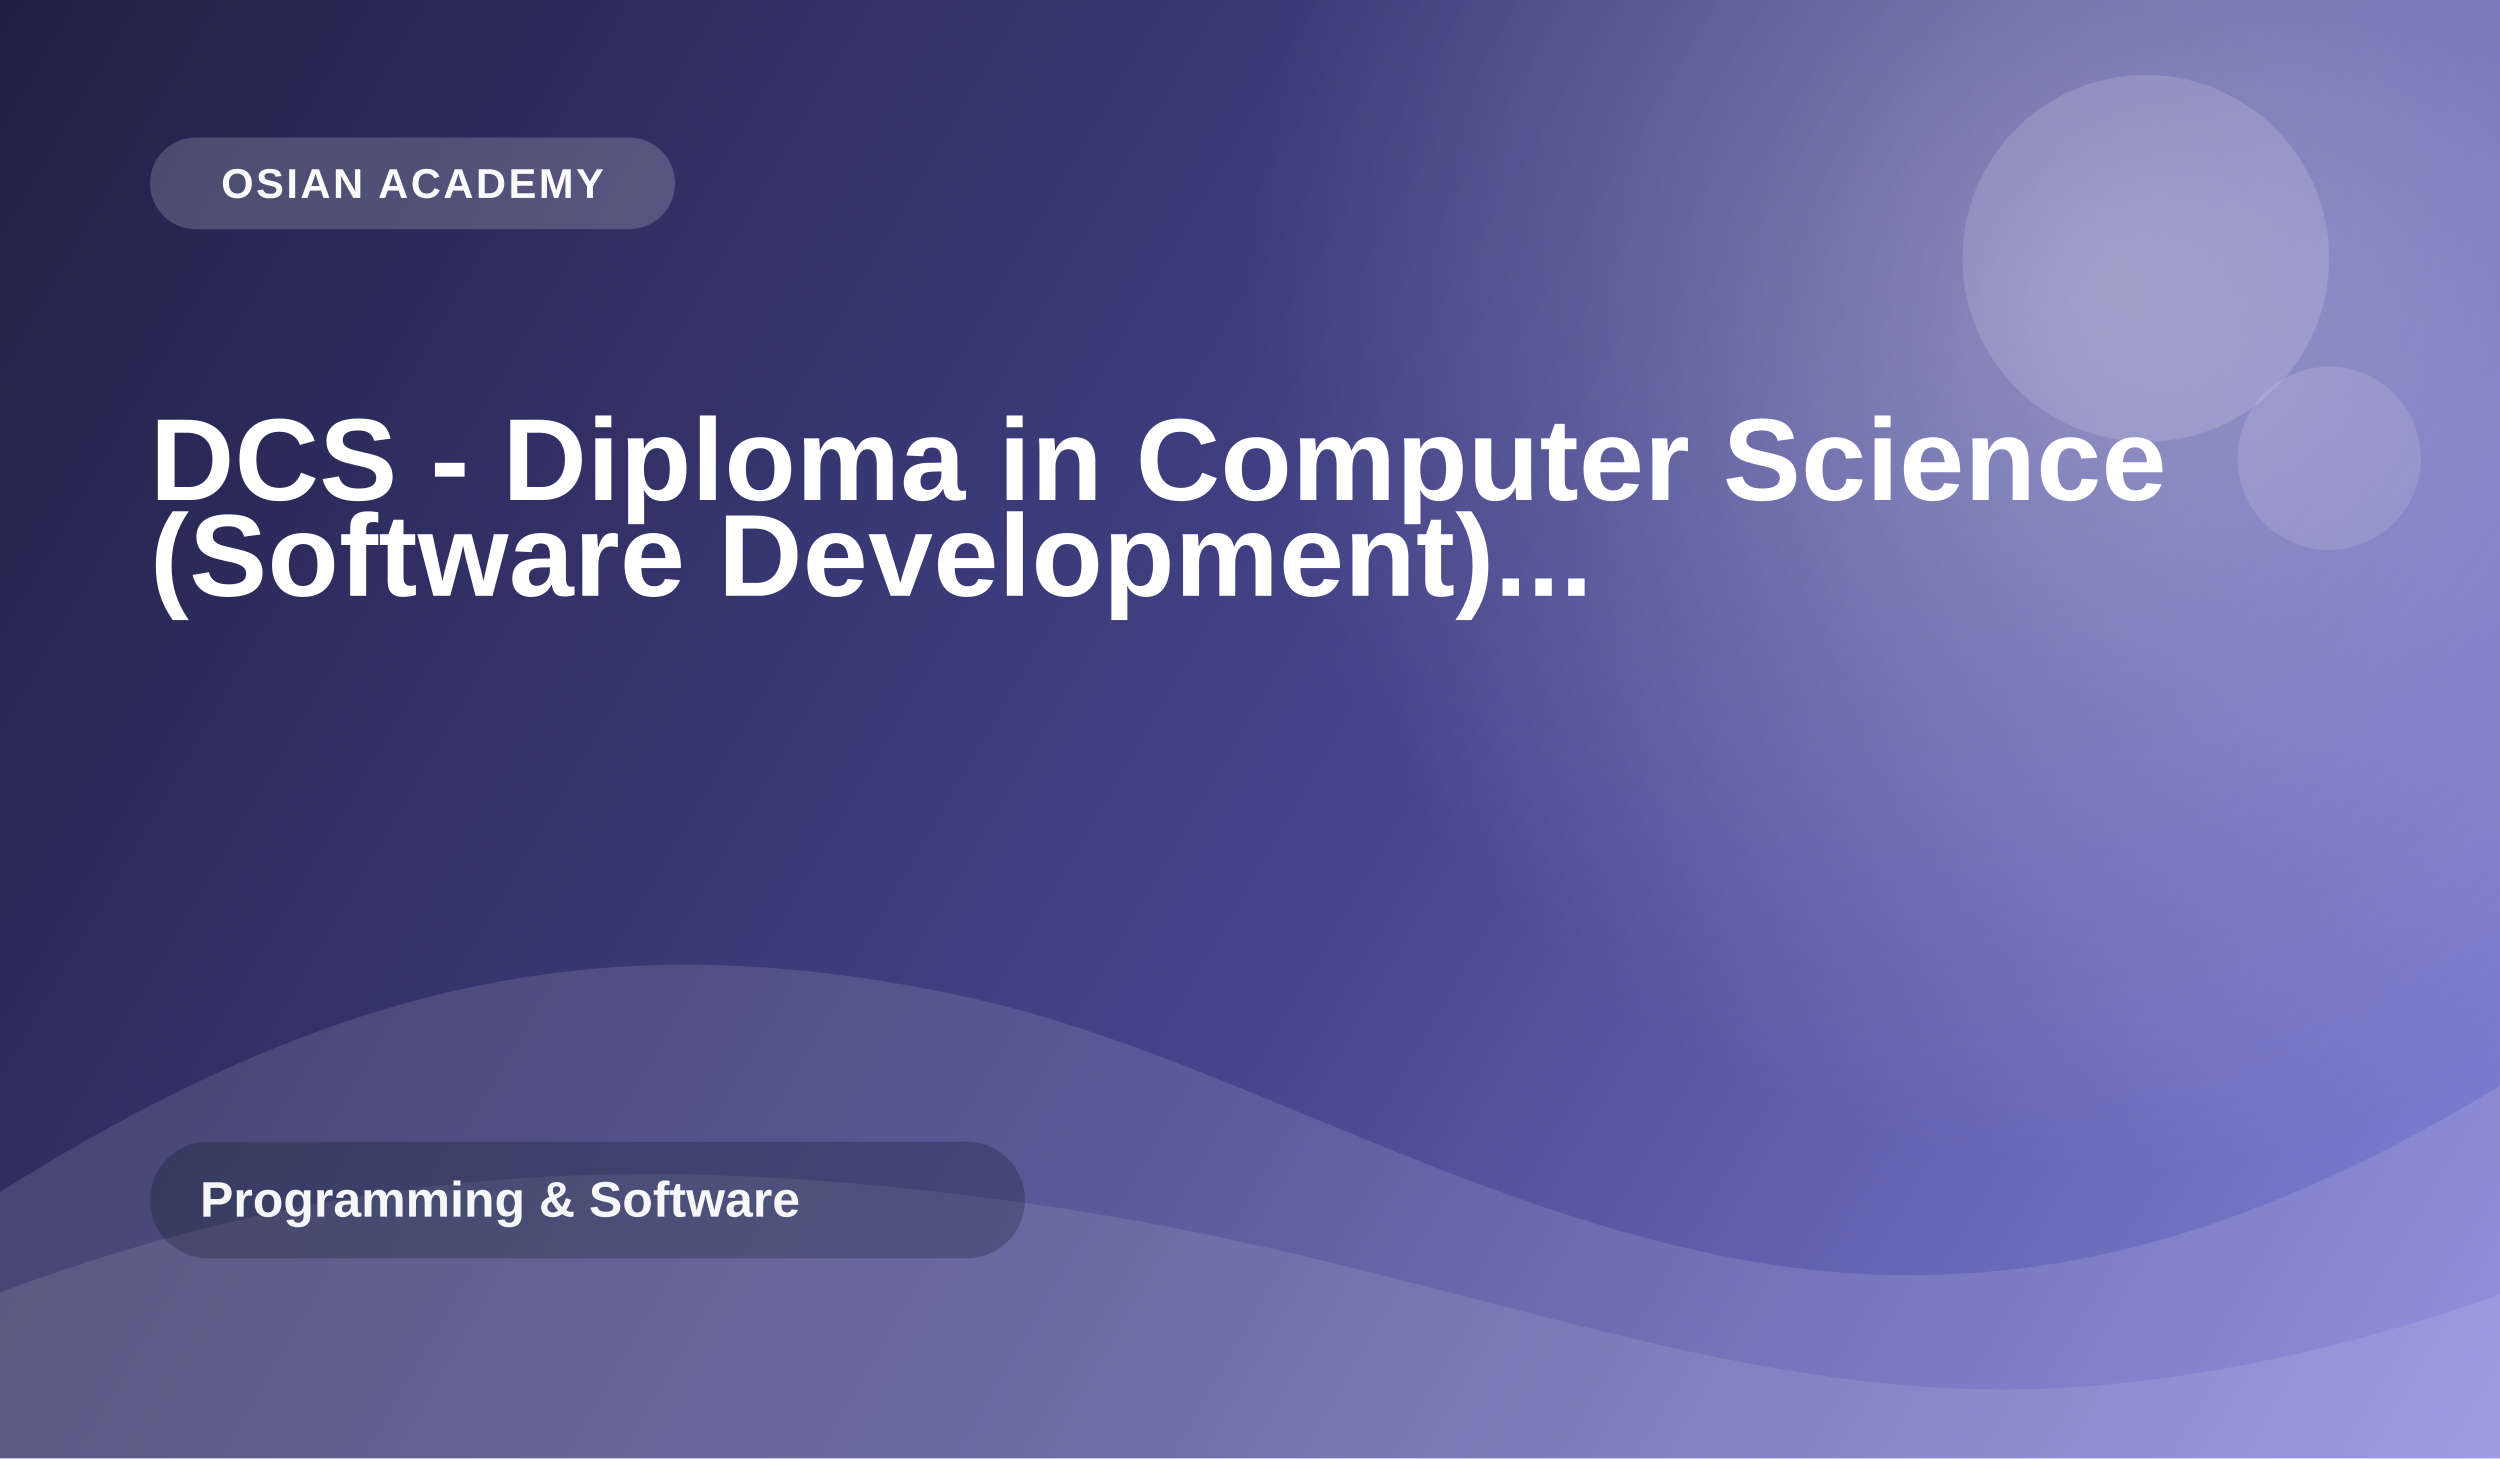
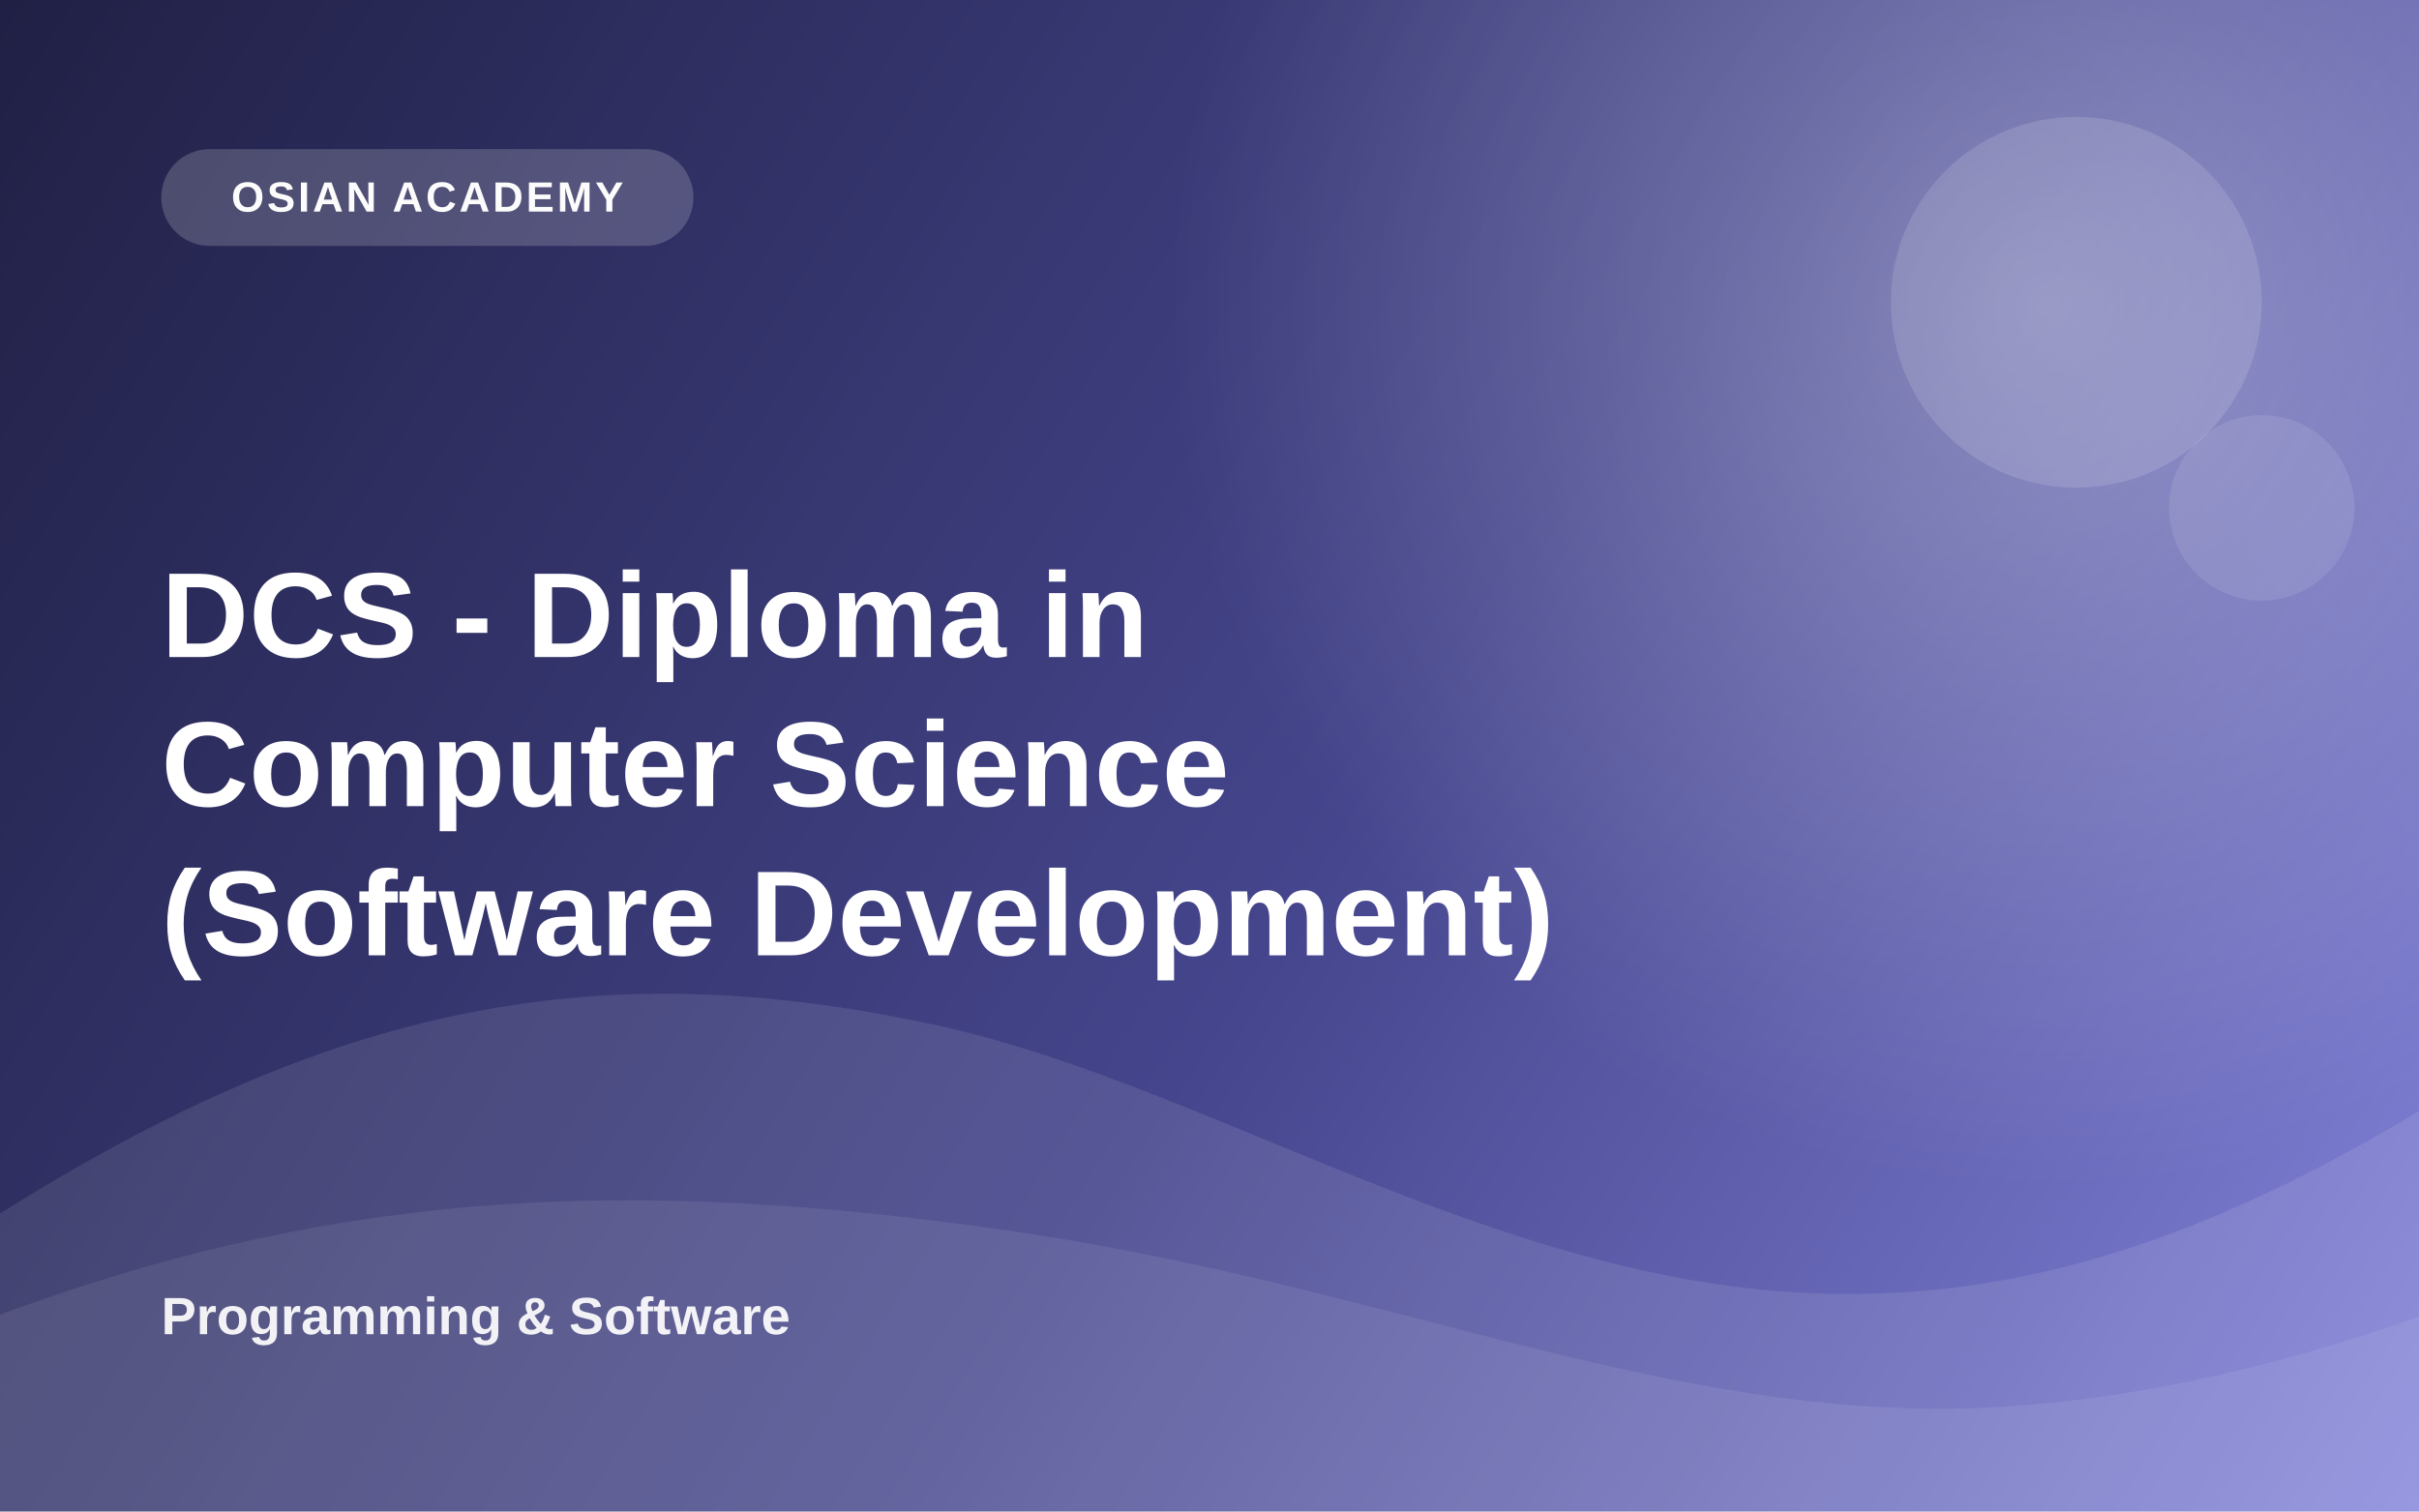
- <svg xmlns="http://www.w3.org/2000/svg" width="1200" height="700" viewBox="0 0 1200 700" role="img" aria-label="DCS - Diploma in Computer Science (Software Development) - Osian Academy">
+ <svg xmlns="http://www.w3.org/2000/svg" width="1200" height="750" viewBox="0 0 1200 750" role="img" aria-label="DCS - Diploma in Computer Science (Software Development) - Osian Academy">
  <defs>
-     <linearGradient id="bg" x1="0" y1="0" x2="1200" y2="700" gradientUnits="userSpaceOnUse">
+     <linearGradient id="bg" x1="0" y1="0" x2="1200" y2="750" gradientUnits="userSpaceOnUse">
      <stop offset="0" stop-color="#202045" />
      <stop offset="0.55" stop-color="#45458D" />
      <stop offset="1" stop-color="#8383DA" />
    </linearGradient>
-     <radialGradient id="glow" cx="0" cy="0" r="1" gradientUnits="userSpaceOnUse" gradientTransform="translate(1020 140) rotate(135) scale(420 420)">
-       <stop stop-color="#FFFFFF" stop-opacity="0.35" />
+     <radialGradient id="glow" cx="0" cy="0" r="1" gradientUnits="userSpaceOnUse" gradientTransform="translate(1020 150) rotate(135) scale(440 440)">
+       <stop stop-color="#FFFFFF" stop-opacity="0.32" />
      <stop offset="1" stop-color="#FFFFFF" stop-opacity="0" />
    </radialGradient>
  </defs>
-   <rect width="1200" height="700" fill="url(#bg)" />
-   <rect width="1200" height="700" fill="url(#glow)" />
-   <path d="M-20 585C157 469 292 441 466 479C606 510 754 615 923 612C1028 611 1128 570 1240 496V760H-20V585Z" fill="#FFFFFF" fill-opacity="0.12" />
-   <path d="M-20 628C165 555 318 553 496 578C681 604 814 668 966 667C1055 666 1152 642 1240 606V760H-20V628Z" fill="#FFFFFF" fill-opacity="0.1" />
-   <rect x="72" y="66" width="252" height="44" rx="22" fill="#FFFFFF" fill-opacity="0.18" />
-   <text x="198" y="95" text-anchor="middle" fill="#FFFFFF" fill-opacity="0.98" font-family="Poppins,Segoe UI,Arial,sans-serif" font-size="20" font-weight="700" letter-spacing="1.2">OSIAN ACADEMY</text>
-   <text x="72" y="240" fill="#FFFFFF" font-family="Poppins,Segoe UI,Arial,sans-serif" font-size="56" font-weight="800" letter-spacing="0.2">
-     <tspan x="72" dy="0">DCS - Diploma in Computer Science</tspan>
-     <tspan x="72" dy="46">(Software Development)...</tspan>
+   <rect width="1200" height="750" fill="url(#bg)" />
+   <rect width="1200" height="750" fill="url(#glow)" />
+   <path d="M-20 615C157 499 292 471 466 509C606 540 754 645 923 642C1028 641 1128 600 1240 526V810H-20V615Z" fill="#FFFFFF" fill-opacity="0.1" />
+   <path d="M-20 660C165 587 318 585 496 610C681 636 814 700 966 699C1055 698 1152 674 1240 638V810H-20V660Z" fill="#FFFFFF" fill-opacity="0.08" />
+   <circle cx="1030" cy="150" r="92" fill="#FFFFFF" fill-opacity="0.13" />
+   <circle cx="1122" cy="252" r="46" fill="#FFFFFF" fill-opacity="0.1" />
+   <rect x="80" y="74" width="264" height="48" rx="24" fill="#FFFFFF" fill-opacity="0.18" />
+   <text x="212" y="105" text-anchor="middle" fill="#FFFFFF" fill-opacity="0.98" font-family="Poppins,Segoe UI,Arial,sans-serif" font-size="21" font-weight="700" letter-spacing="1.4">OSIAN ACADEMY</text>
+   <text x="80" y="326" fill="#FFFFFF" font-family="Poppins,Segoe UI,Arial,sans-serif" font-size="60" font-weight="800" letter-spacing="0.2">
+     <tspan x="80" dy="0">DCS - Diploma in</tspan>
+     <tspan x="80" dy="74">Computer Science</tspan>
+     <tspan x="80" dy="74">(Software Development)</tspan>
  </text>
-   <rect x="72" y="548" width="420" height="56" rx="28" fill="#0B1420" fill-opacity="0.26" />
-   <text x="96" y="584" fill="#FFFFFF" fill-opacity="0.95" font-family="Poppins,Segoe UI,Arial,sans-serif" font-size="24" font-weight="600">Programming &amp; Software</text>
-   <circle cx="1030" cy="124" r="88" fill="#FFFFFF" fill-opacity="0.14" />
-   <circle cx="1118" cy="220" r="44" fill="#FFFFFF" fill-opacity="0.12" />
+   <text x="80" y="662" fill="#FFFFFF" fill-opacity="0.92" font-family="Poppins,Segoe UI,Arial,sans-serif" font-size="26" font-weight="600">Programming &amp; Software</text>
</svg>
